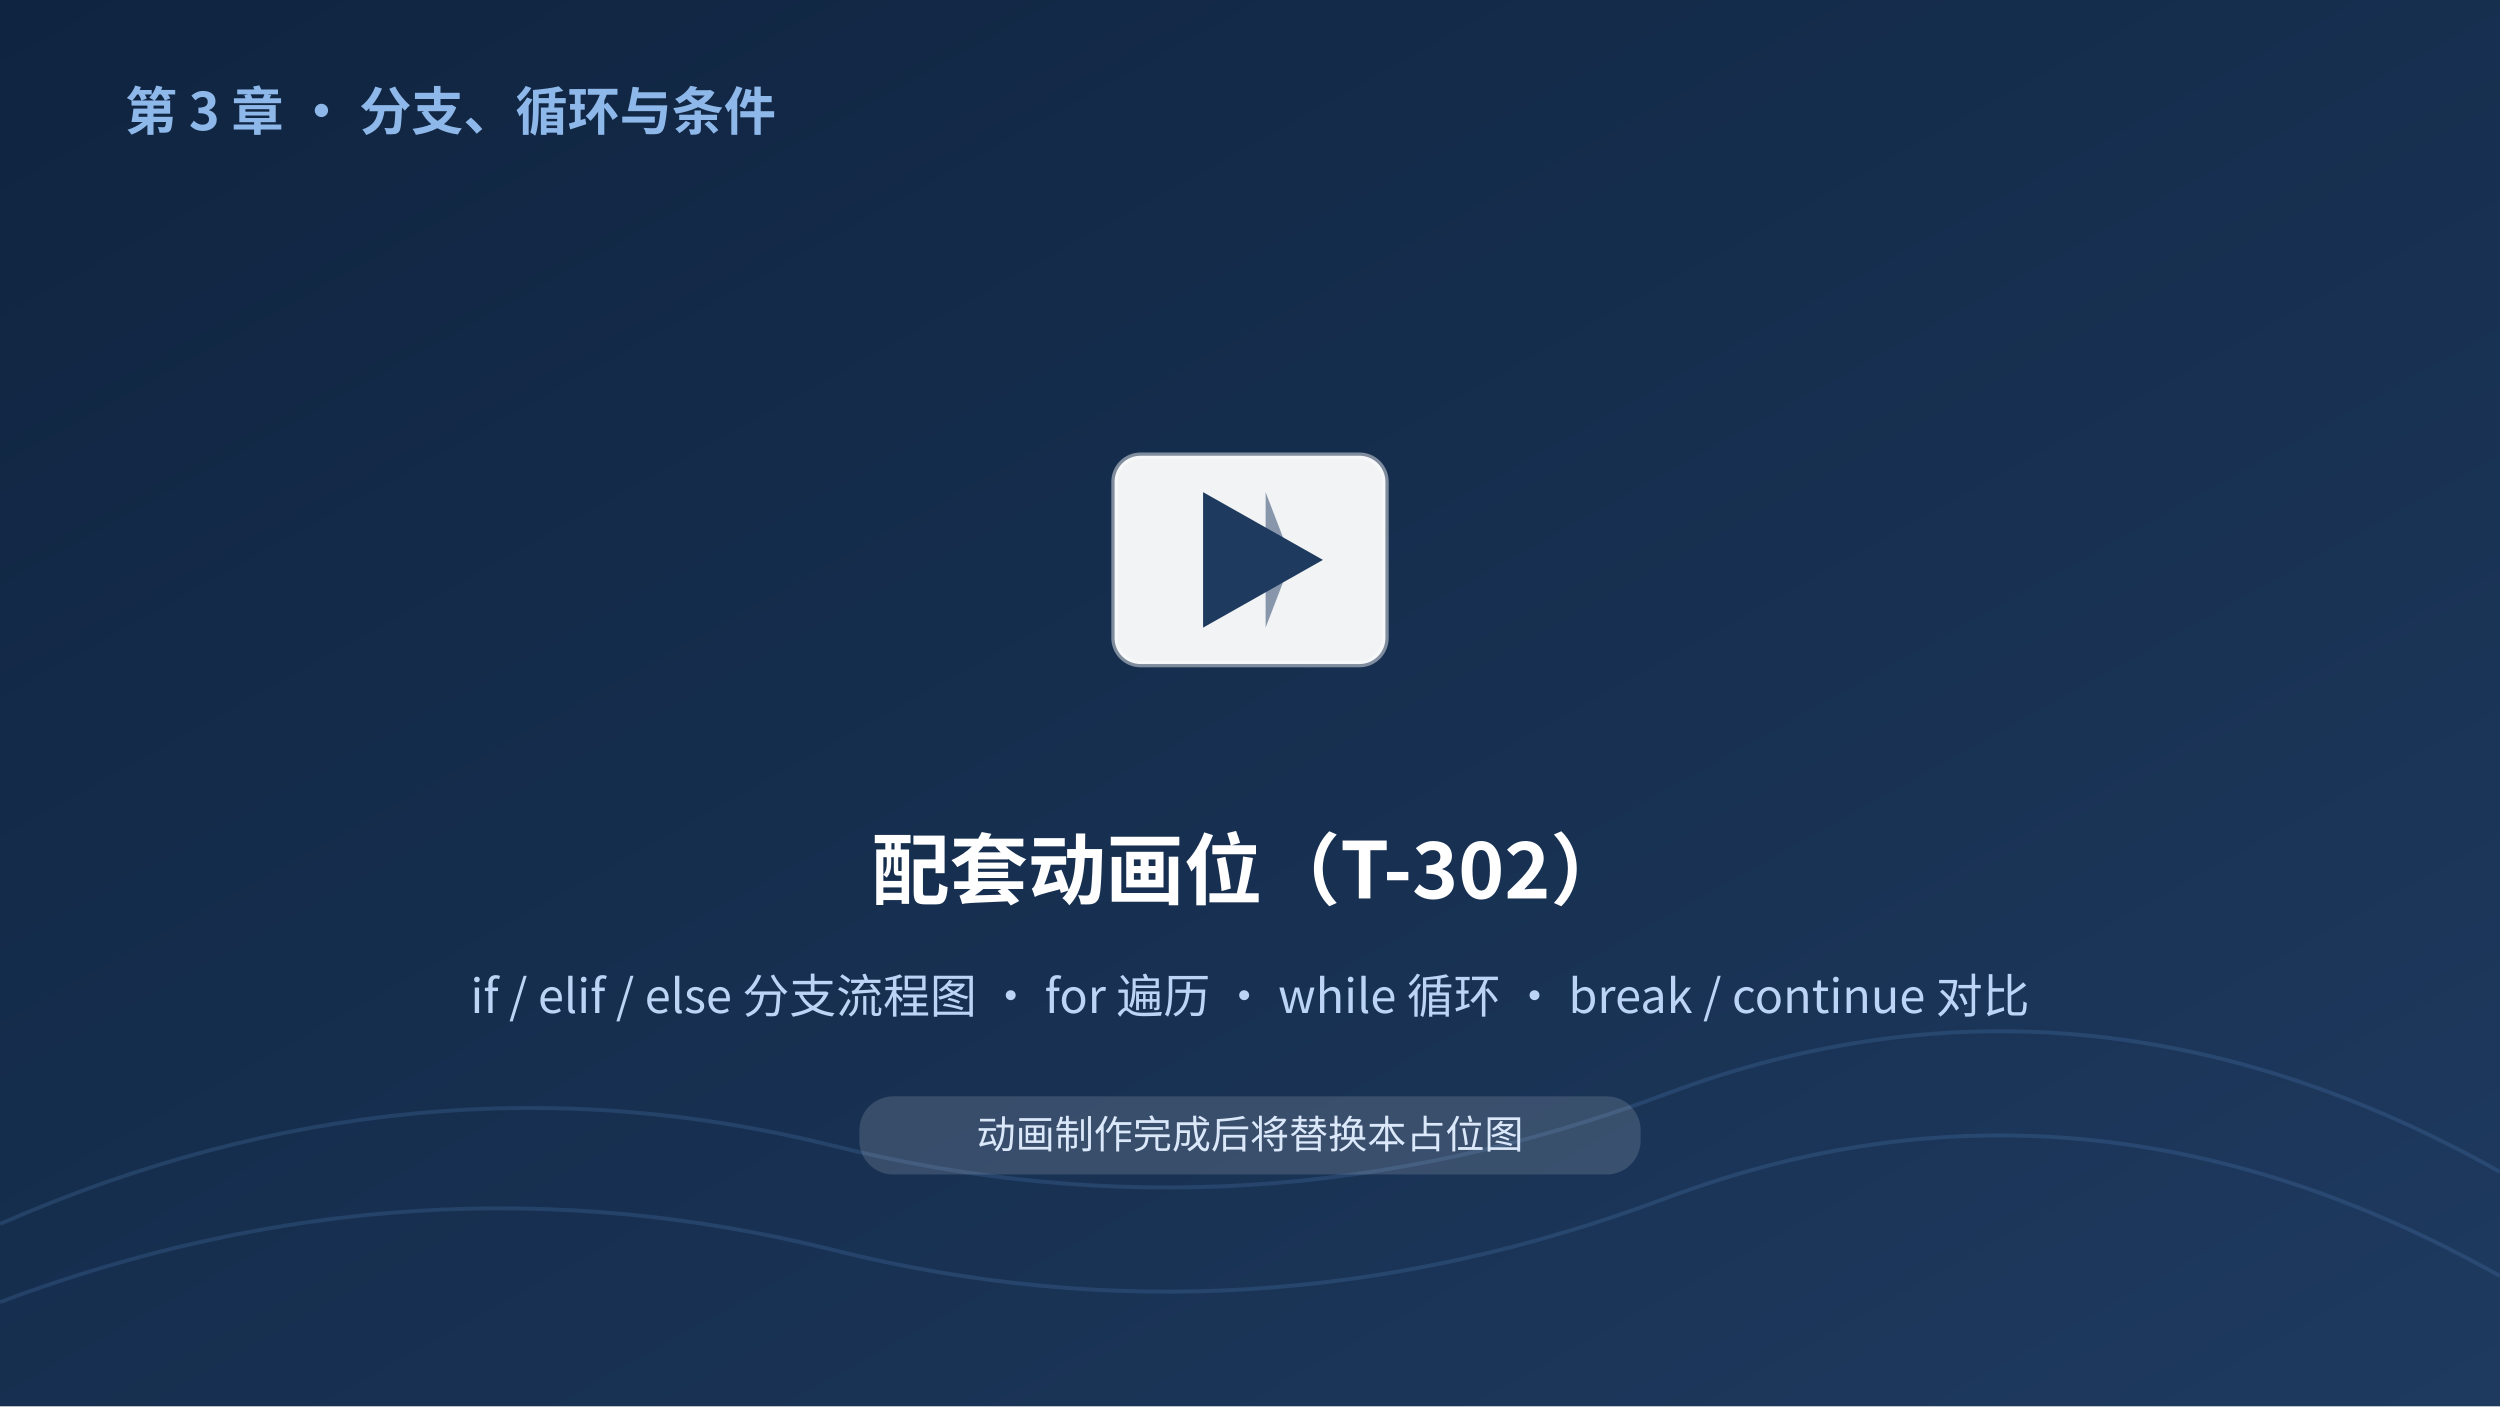
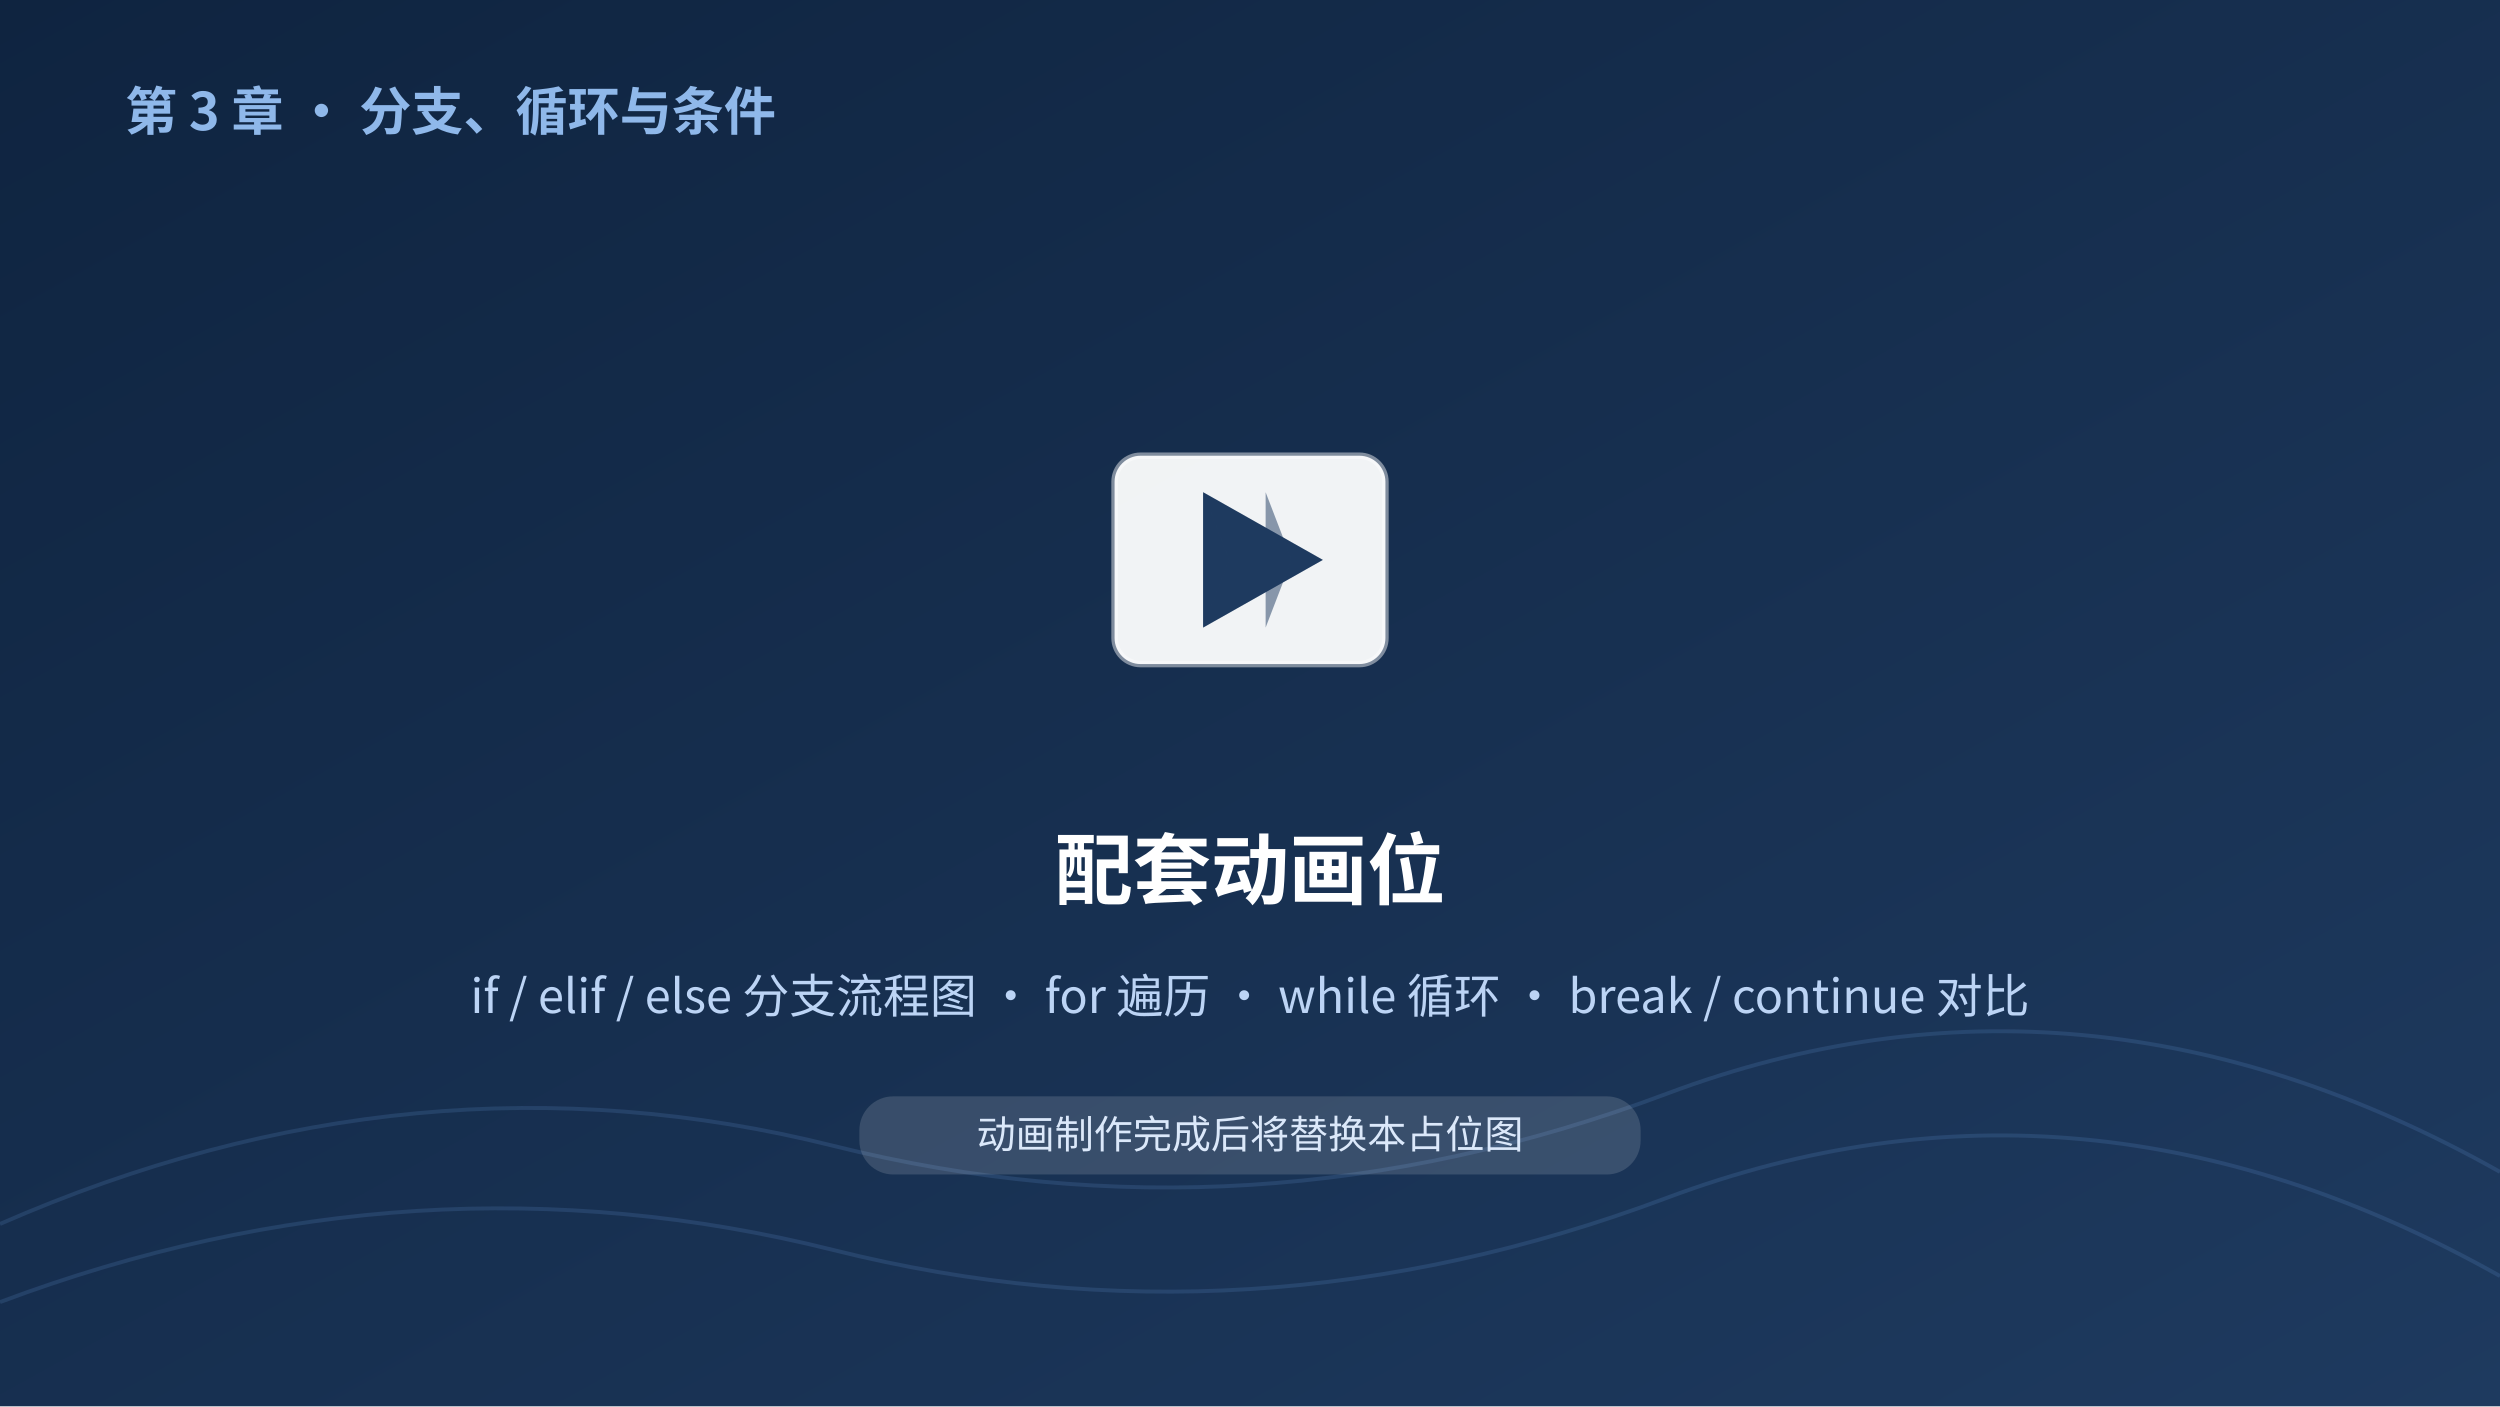
<svg xmlns="http://www.w3.org/2000/svg" width="960" height="540" viewBox="0 0 960 540">
  <defs>
    <linearGradient id="bg" x1="0" y1="0" x2="1" y2="1">
      <stop offset="0" stop-color="#0f2440" />
      <stop offset="1" stop-color="#1e3a5f" />
    </linearGradient>
  </defs>
  <rect width="960" height="540" fill="url(#bg)" />
  <g opacity="0.14" stroke="#7fb3ff" stroke-width="1.5" fill="none">
    <path d="M0 470 Q 160 400 320 440 T 640 420 T 960 450" />
    <path d="M0 500 Q 160 440 320 480 T 640 460 T 960 490" />
  </g>
  <g transform="translate(480 215)">
    <rect x="-52" y="-40" rx="10" width="104" height="80" fill="#ffffff" opacity="0.94" />
    <rect x="-52" y="-40" rx="10" width="104" height="80" fill="none" stroke="#ffffff" stroke-width="2.5" opacity="0.45" />
    <path d="M-18 -26 L 28 0 L -18 26 Z" fill="#1e3a5f" />
    <path d="M-18 -26 L -8 0 L -18 26 Z" fill="#1e3a5f" opacity="0.5" />
    <path d="M6 -26 L 16 0 L 6 26 Z" fill="#1e3a5f" opacity="0.5" />
  </g>
-   <text x="480" y="345" text-anchor="middle" font-family="'Noto Sans CJK SC','Microsoft YaHei',sans-serif" font-size="30" fill="#ffffff" font-weight="700">配套动画位（T-302）</text>
+   <text x="480" y="345" text-anchor="middle" font-family="'Noto Sans CJK SC','Microsoft YaHei',sans-serif" font-size="30" fill="#ffffff" font-weight="700">配套动画位</text>
  <text x="480" y="389" text-anchor="middle" font-family="'Noto Sans CJK SC','Microsoft YaHei',sans-serif" font-size="18" fill="#bcd4f5">if / elif / else 分支流程图 · for 遍历 · while 循环 · break / continue 对比</text>
  <rect x="330" y="421" rx="13" width="300" height="30" fill="#ffffff" opacity="0.14" />
  <text x="480" y="441" text-anchor="middle" font-family="'Noto Sans CJK SC','Microsoft YaHei',sans-serif" font-size="15" fill="#dbe8fa">动画制作完成后将替换本占位图</text>
  <text x="48" y="50" font-family="'Noto Sans CJK SC','Microsoft YaHei',sans-serif" font-size="20" fill="#8fb8ea" font-weight="700">第 3 章 · 分支、循环与条件</text>
</svg>
